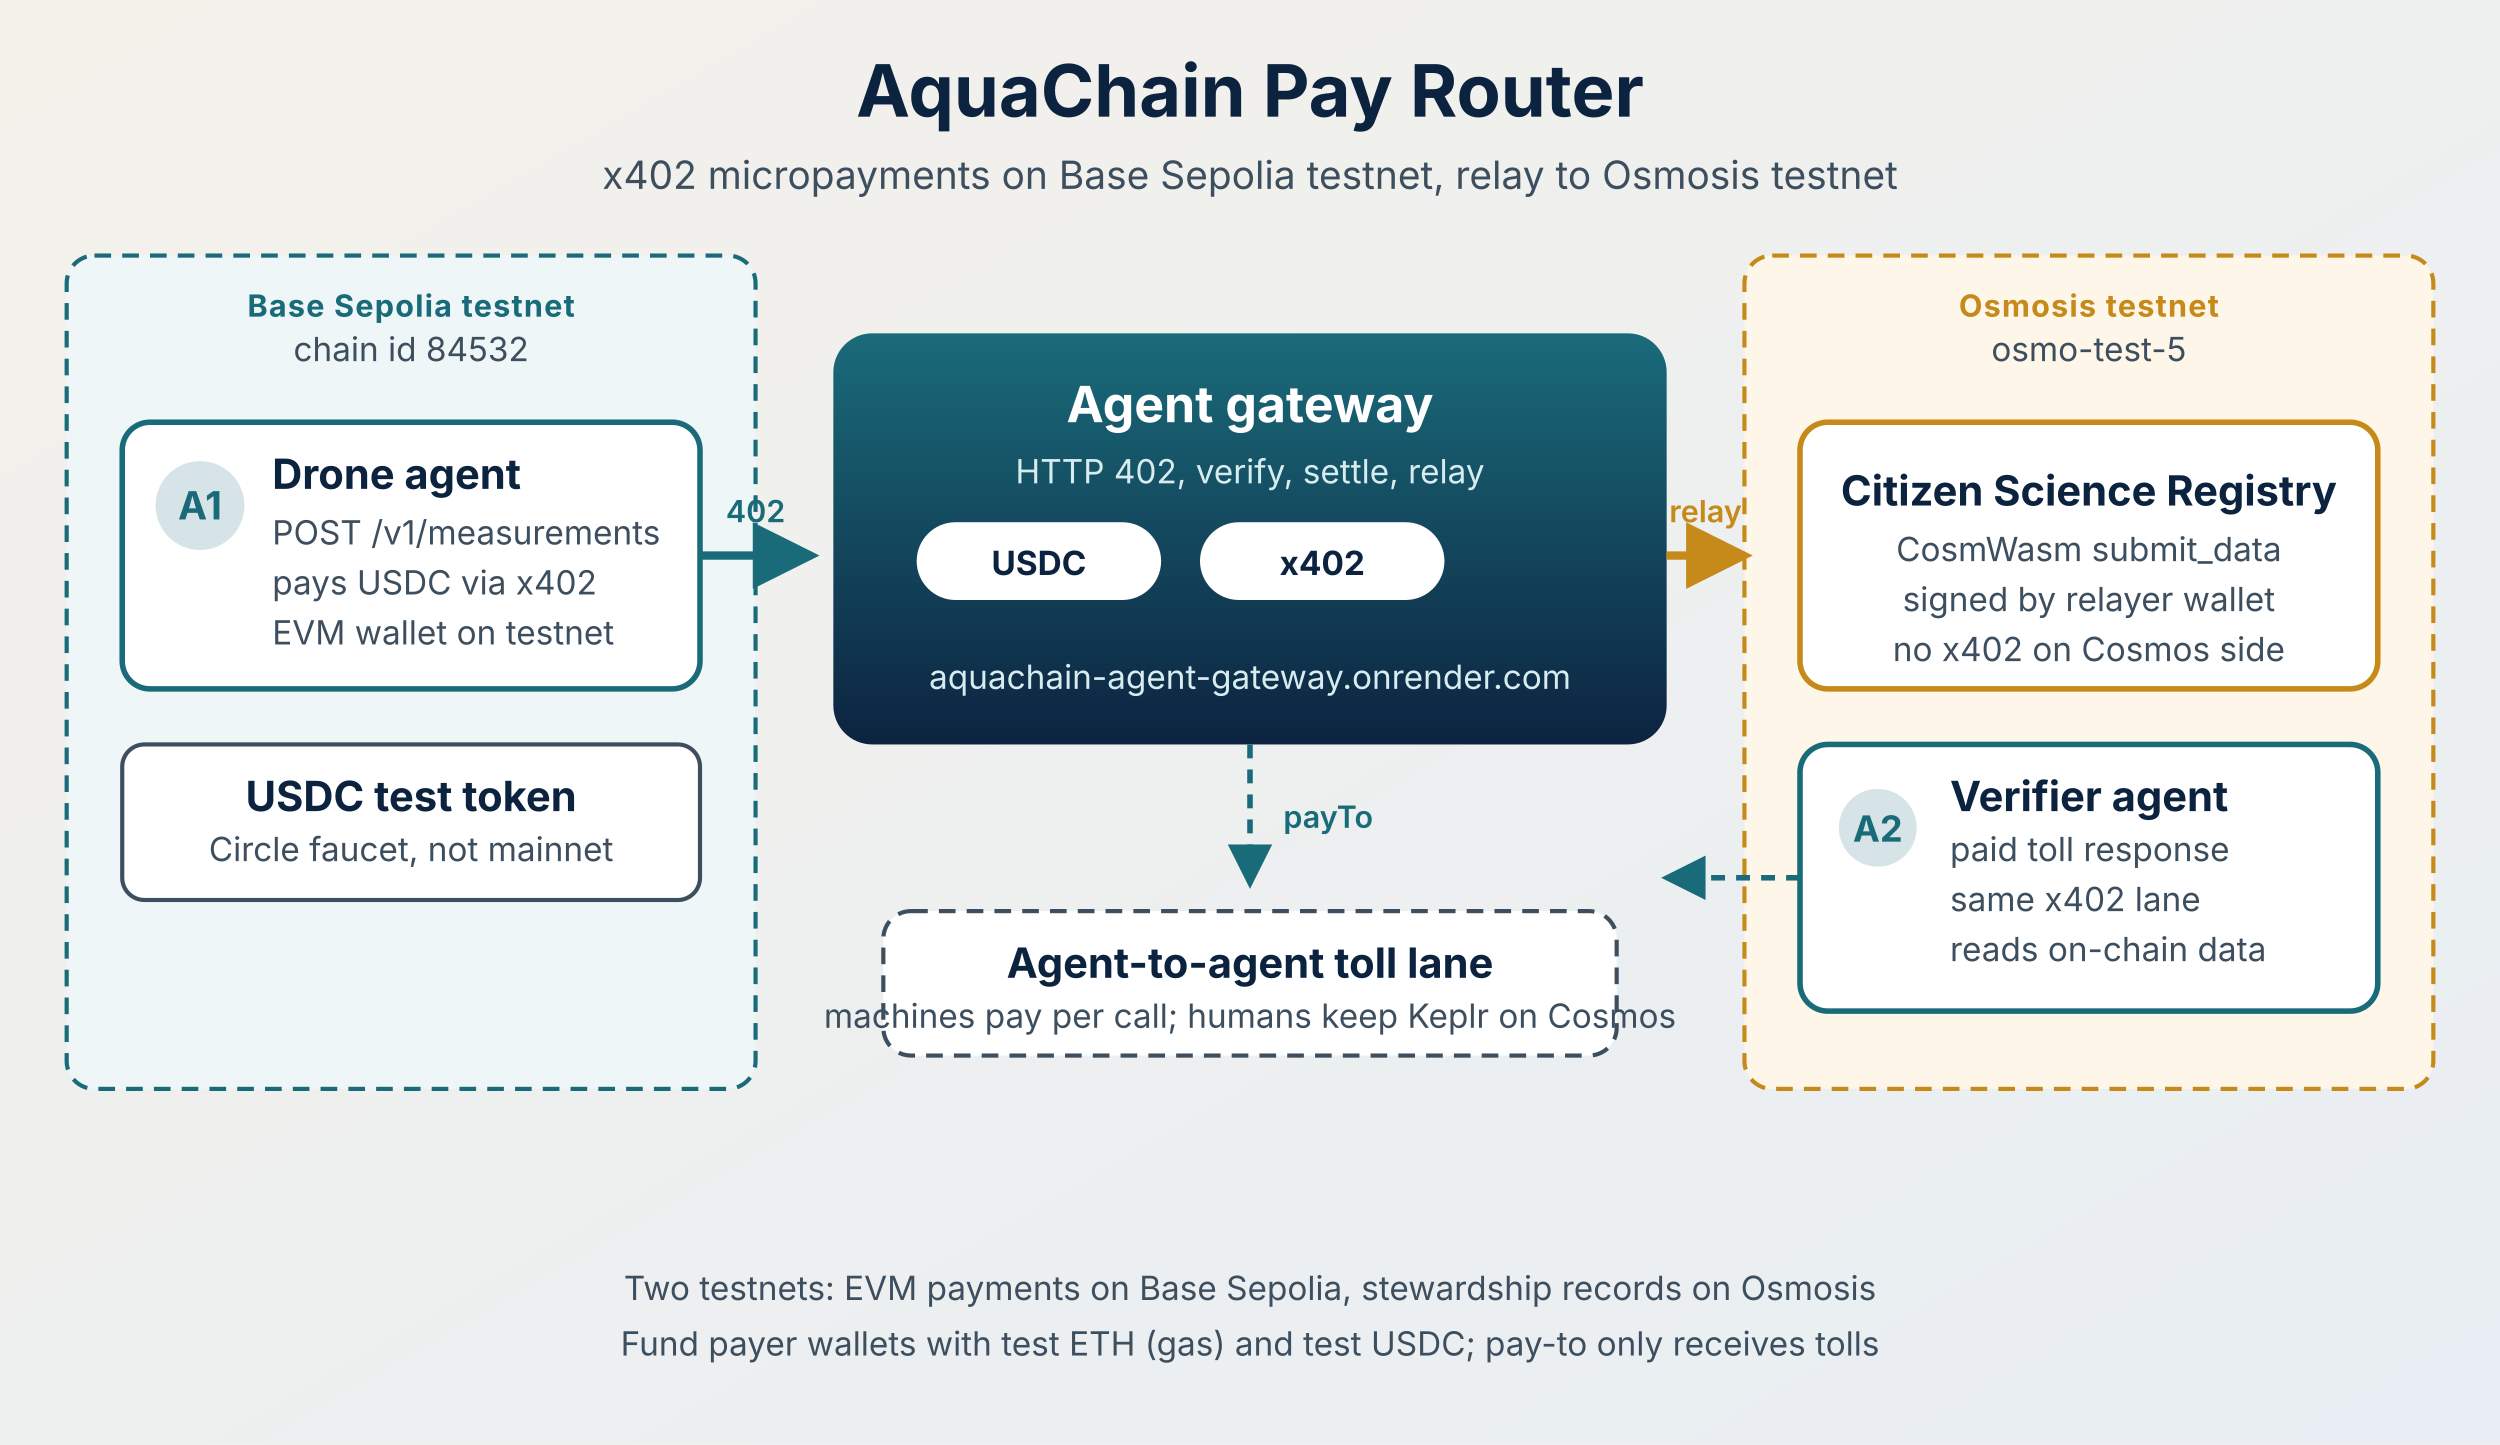
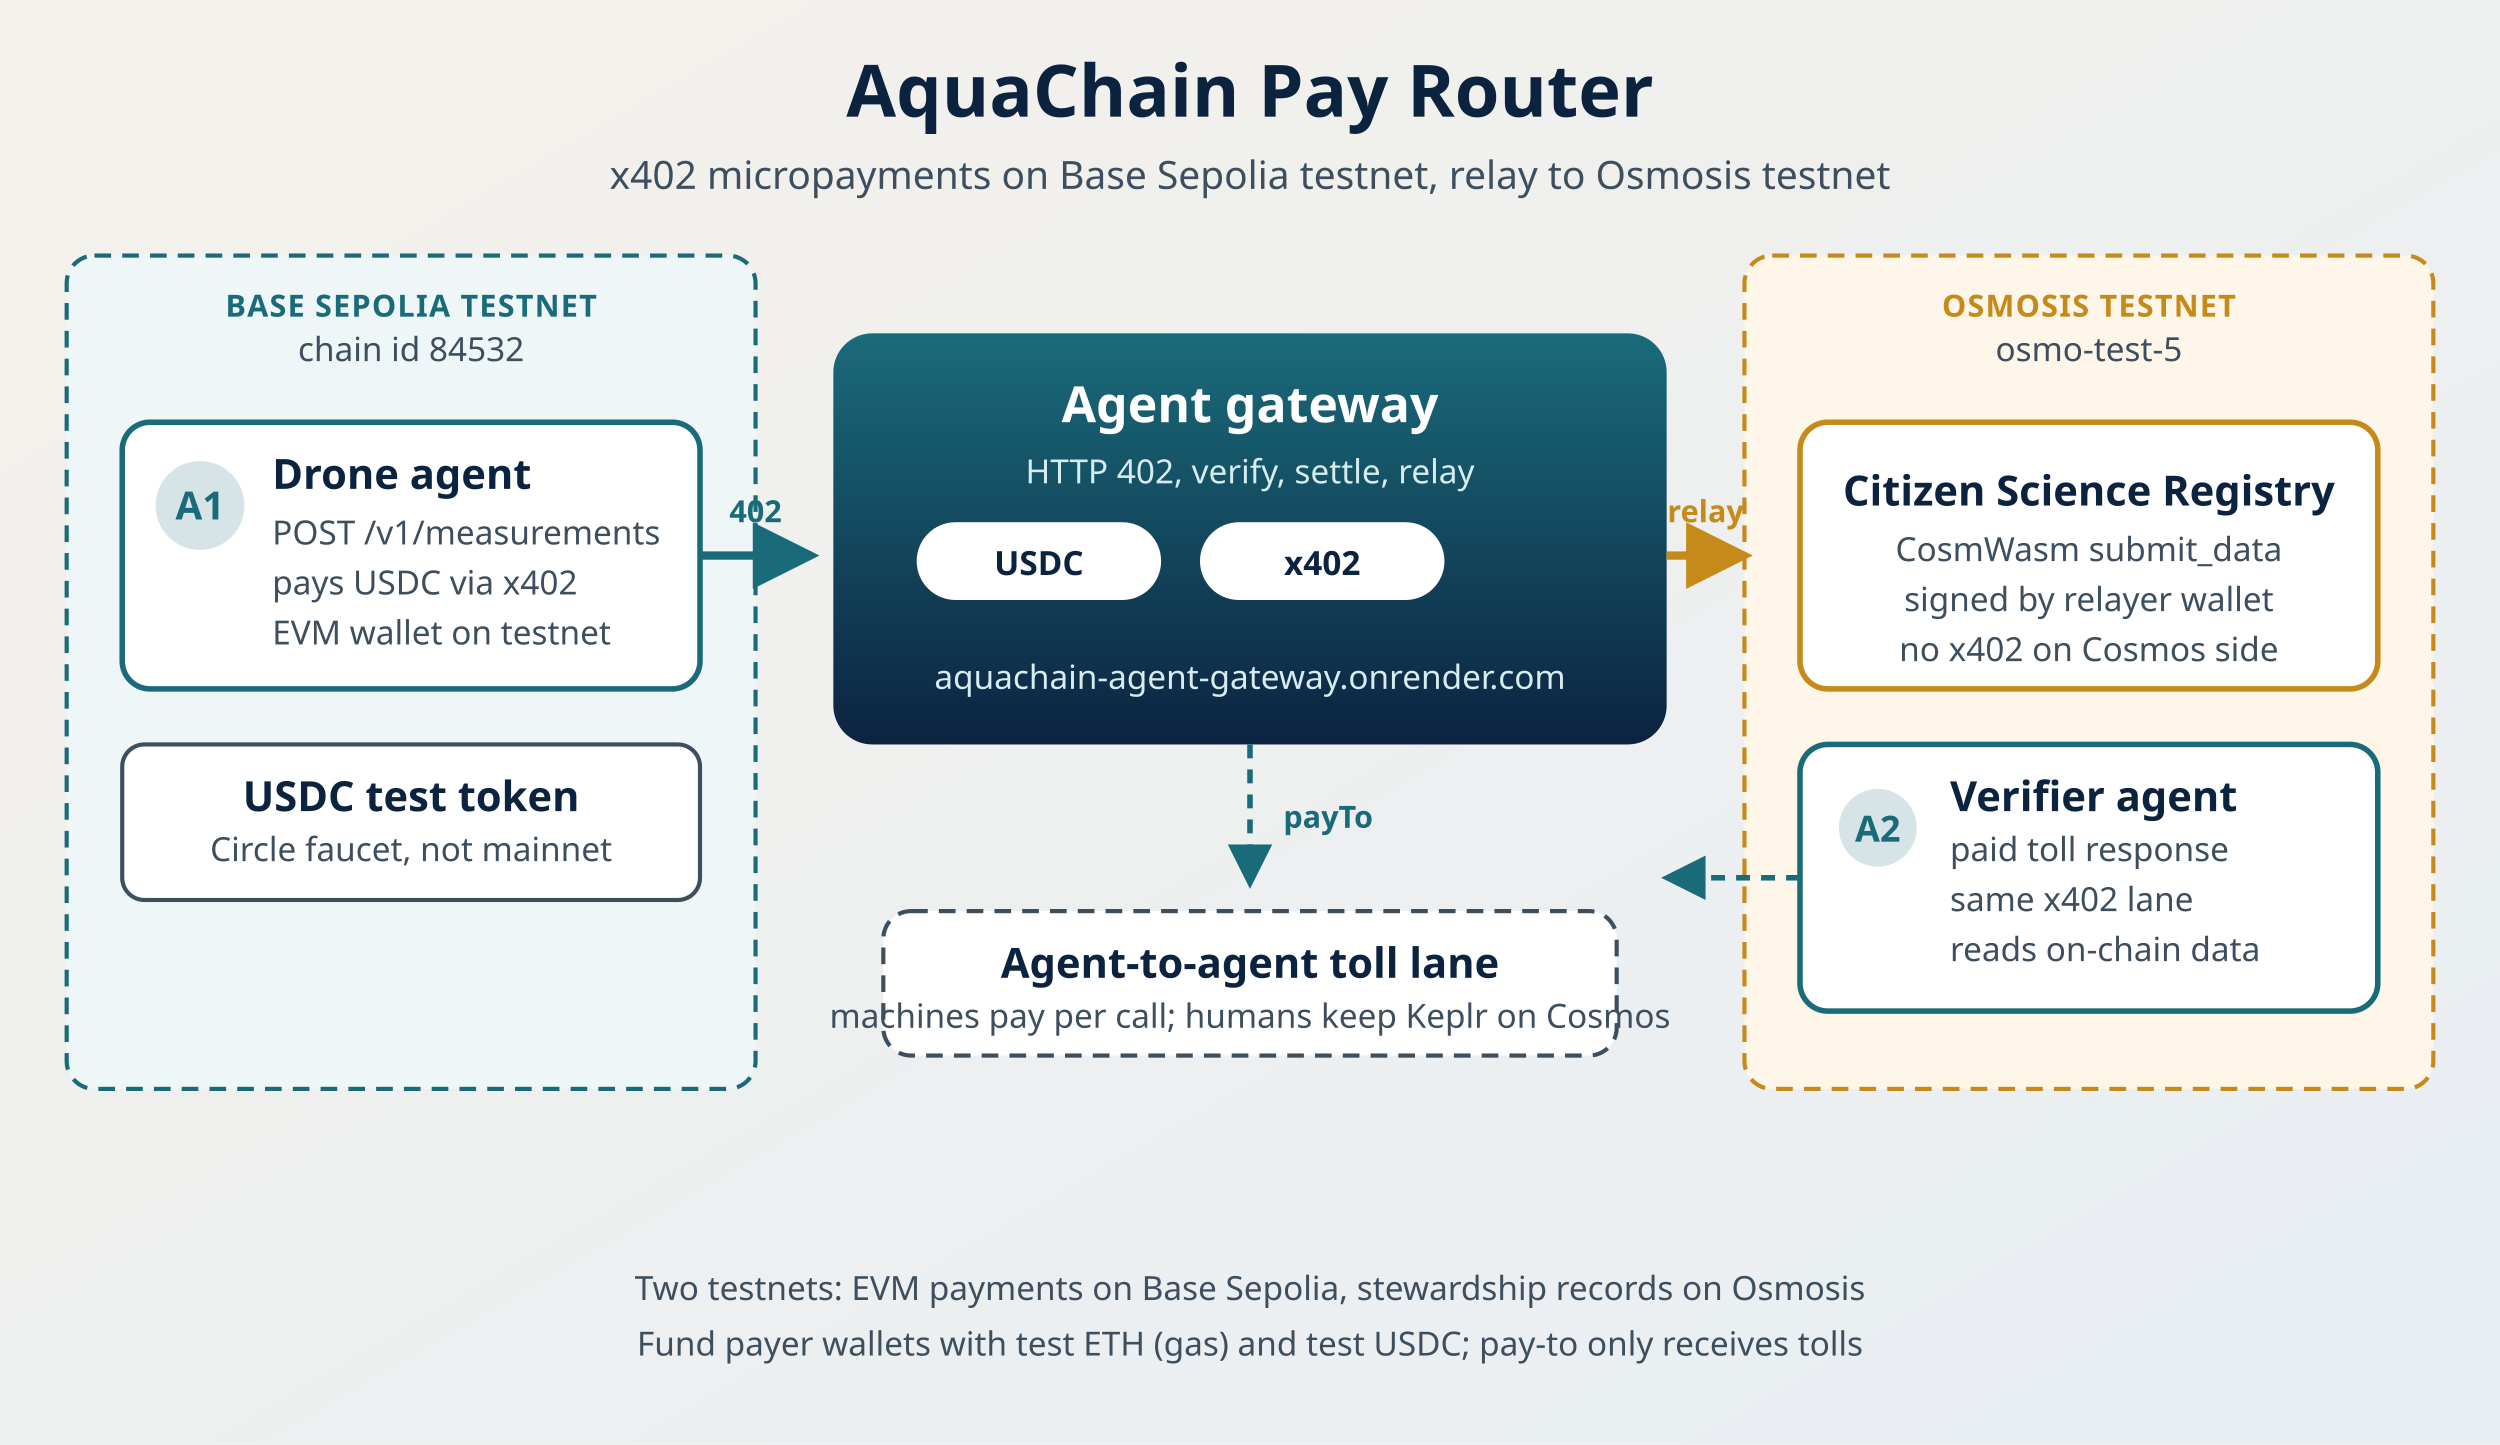
<svg xmlns="http://www.w3.org/2000/svg" viewBox="0 0 900 520" role="img" aria-labelledby="title desc">
  <defs>
    <linearGradient id="bg" x1="0%" y1="0%" x2="100%" y2="100%">
      <stop offset="0%" stop-color="#f4f1ea" />
      <stop offset="100%" stop-color="#e8eef4" />
    </linearGradient>
    <linearGradient id="teal" x1="0%" y1="0%" x2="0%" y2="100%">
      <stop offset="0%" stop-color="#1a6b7a" />
      <stop offset="100%" stop-color="#0c2340" />
    </linearGradient>
    <marker id="arrowTeal" markerWidth="8" markerHeight="8" refX="7" refY="4" orient="auto">
      <path d="M0,0 L8,4 L0,8 Z" fill="#1a6b7a" />
    </marker>
    <marker id="arrowAmber" markerWidth="8" markerHeight="8" refX="7" refY="4" orient="auto">
      <path d="M0,0 L8,4 L0,8 Z" fill="#c58a1a" />
    </marker>
-     <style>
-       text { font-family: system-ui, -apple-system, BlinkMacSystemFont, "Segoe UI", sans-serif; }
-       .title { font-size: 26px; font-weight: 700; fill: #0c2340; }
-       .subtitle { font-size: 14px; fill: #3d4f5f; }
-       .zone-label { font-size: 11px; font-weight: 700; letter-spacing: 0.04em; text-transform: uppercase; }
-       .box-title { font-size: 15px; font-weight: 700; fill: #0c2340; }
-       .box-body { font-size: 12px; fill: #3d4f5f; }
-       .box-body-light { font-size: 12px; fill: #d7ecef; }
-       .edge-label { font-size: 11px; font-weight: 600; }
-       .footer { font-size: 12px; fill: #3d4f5f; }
-     </style>
  </defs>
  <rect width="900" height="520" fill="url(#bg)" />
-   <text x="450" y="42" text-anchor="middle" class="title">AquaChain Pay Router</text>
-   <text x="450" y="68" text-anchor="middle" class="subtitle">x402 micropayments on Base Sepolia testnet, relay to Osmosis testnet</text>
+   <text x="450" y="42" text-anchor="middle" font-family="sans-serif" font-size="26" font-weight="700" fill="#0c2340">AquaChain Pay Router</text>
+   <text x="450" y="68" text-anchor="middle" font-family="sans-serif" font-size="14" fill="#3d4f5f">x402 micropayments on Base Sepolia testnet, relay to Osmosis testnet</text>
  <rect x="24" y="92" width="248" height="300" rx="10" fill="#eef6f8" stroke="#1a6b7a" stroke-width="1.5" stroke-dasharray="6 4" />
-   <text x="148" y="114" text-anchor="middle" class="zone-label" fill="#1a6b7a">Base Sepolia testnet</text>
-   <text x="148" y="130" text-anchor="middle" class="box-body">chain id 84532</text>
+   <text x="148" y="114" text-anchor="middle" font-family="sans-serif" font-size="11" font-weight="700" letter-spacing="0.04em" fill="#1a6b7a">BASE SEPOLIA TESTNET</text>
+   <text x="148" y="130" text-anchor="middle" font-family="sans-serif" font-size="12" fill="#3d4f5f">chain id 84532</text>
  <rect x="44" y="152" width="208" height="96" rx="10" fill="#ffffff" stroke="#1a6b7a" stroke-width="2" />
  <circle cx="72" cy="182" r="16" fill="#1a6b7a" opacity="0.18" />
-   <text x="72" y="187" text-anchor="middle" font-size="14" font-weight="700" fill="#1a6b7a">A1</text>
-   <text x="98" y="176" class="box-title">Drone agent</text>
-   <text x="98" y="196" class="box-body">POST /v1/measurements</text>
-   <text x="98" y="214" class="box-body">pays USDC via x402</text>
-   <text x="98" y="232" class="box-body">EVM wallet on testnet</text>
+   <text x="72" y="187" text-anchor="middle" font-family="sans-serif" font-size="14" font-weight="700" fill="#1a6b7a">A1</text>
+   <text x="98" y="176" font-family="sans-serif" font-size="15" font-weight="700" fill="#0c2340">Drone agent</text>
+   <text x="98" y="196" font-family="sans-serif" font-size="12" fill="#3d4f5f">POST /v1/measurements</text>
+   <text x="98" y="214" font-family="sans-serif" font-size="12" fill="#3d4f5f">pays USDC via x402</text>
+   <text x="98" y="232" font-family="sans-serif" font-size="12" fill="#3d4f5f">EVM wallet on testnet</text>
  <rect x="44" y="268" width="208" height="56" rx="8" fill="#ffffff" stroke="#3d4f5f" stroke-width="1.5" />
-   <text x="148" y="292" text-anchor="middle" class="box-title">USDC test token</text>
-   <text x="148" y="310" text-anchor="middle" class="box-body">Circle faucet, not mainnet</text>
+   <text x="148" y="292" text-anchor="middle" font-family="sans-serif" font-size="15" font-weight="700" fill="#0c2340">USDC test token</text>
+   <text x="148" y="310" text-anchor="middle" font-family="sans-serif" font-size="12" fill="#3d4f5f">Circle faucet, not mainnet</text>
  <rect x="300" y="120" width="300" height="148" rx="14" fill="url(#teal)" />
-   <text x="450" y="152" text-anchor="middle" font-size="18" font-weight="700" fill="#ffffff">Agent gateway</text>
-   <text x="450" y="174" text-anchor="middle" class="box-body-light">HTTP 402, verify, settle, relay</text>
+   <text x="450" y="152" text-anchor="middle" font-family="sans-serif" font-size="18" font-weight="700" fill="#ffffff">Agent gateway</text>
+   <text x="450" y="174" text-anchor="middle" font-family="sans-serif" font-size="12" fill="#d7ecef">HTTP 402, verify, settle, relay</text>
  <rect x="330" y="188" width="88" height="28" rx="14" fill="#ffffff" />
-   <text x="374" y="207" text-anchor="middle" font-size="12" font-weight="700" fill="#0c2340">USDC</text>
+   <text x="374" y="207" text-anchor="middle" font-family="sans-serif" font-size="12" font-weight="700" fill="#0c2340">USDC</text>
  <rect x="432" y="188" width="88" height="28" rx="14" fill="#ffffff" />
-   <text x="476" y="207" text-anchor="middle" font-size="12" font-weight="700" fill="#0c2340">x402</text>
-   <text x="450" y="248" text-anchor="middle" class="box-body-light">aquachain-agent-gateway.onrender.com</text>
+   <text x="476" y="207" text-anchor="middle" font-family="sans-serif" font-size="12" font-weight="700" fill="#0c2340">x402</text>
+   <text x="450" y="248" text-anchor="middle" font-family="sans-serif" font-size="12" fill="#d7ecef">aquachain-agent-gateway.onrender.com</text>
  <rect x="628" y="92" width="248" height="300" rx="10" fill="#fef6e8" stroke="#c58a1a" stroke-width="1.5" stroke-dasharray="6 4" />
-   <text x="752" y="114" text-anchor="middle" class="zone-label" fill="#c58a1a">Osmosis testnet</text>
-   <text x="752" y="130" text-anchor="middle" class="box-body">osmo-test-5</text>
+   <text x="752" y="114" text-anchor="middle" font-family="sans-serif" font-size="11" font-weight="700" letter-spacing="0.04em" fill="#c58a1a">OSMOSIS TESTNET</text>
+   <text x="752" y="130" text-anchor="middle" font-family="sans-serif" font-size="12" fill="#3d4f5f">osmo-test-5</text>
  <rect x="648" y="152" width="208" height="96" rx="10" fill="#ffffff" stroke="#c58a1a" stroke-width="2" />
-   <text x="752" y="182" text-anchor="middle" class="box-title">Citizen Science Registry</text>
-   <text x="752" y="202" text-anchor="middle" class="box-body">CosmWasm submit_data</text>
-   <text x="752" y="220" text-anchor="middle" class="box-body">signed by relayer wallet</text>
-   <text x="752" y="238" text-anchor="middle" class="box-body">no x402 on Cosmos side</text>
+   <text x="752" y="182" text-anchor="middle" font-family="sans-serif" font-size="15" font-weight="700" fill="#0c2340">Citizen Science Registry</text>
+   <text x="752" y="202" text-anchor="middle" font-family="sans-serif" font-size="12" fill="#3d4f5f">CosmWasm submit_data</text>
+   <text x="752" y="220" text-anchor="middle" font-family="sans-serif" font-size="12" fill="#3d4f5f">signed by relayer wallet</text>
+   <text x="752" y="238" text-anchor="middle" font-family="sans-serif" font-size="12" fill="#3d4f5f">no x402 on Cosmos side</text>
  <rect x="648" y="268" width="208" height="96" rx="10" fill="#ffffff" stroke="#1a6b7a" stroke-width="2" />
  <circle cx="676" cy="298" r="14" fill="#1a6b7a" opacity="0.18" />
-   <text x="676" y="303" text-anchor="middle" font-size="13" font-weight="700" fill="#1a6b7a">A2</text>
-   <text x="702" y="292" class="box-title">Verifier agent</text>
-   <text x="702" y="310" class="box-body">paid toll response</text>
-   <text x="702" y="328" class="box-body">same x402 lane</text>
-   <text x="702" y="346" class="box-body">reads on-chain data</text>
+   <text x="676" y="303" text-anchor="middle" font-family="sans-serif" font-size="13" font-weight="700" fill="#1a6b7a">A2</text>
+   <text x="702" y="292" font-family="sans-serif" font-size="15" font-weight="700" fill="#0c2340">Verifier agent</text>
+   <text x="702" y="310" font-family="sans-serif" font-size="12" fill="#3d4f5f">paid toll response</text>
+   <text x="702" y="328" font-family="sans-serif" font-size="12" fill="#3d4f5f">same x402 lane</text>
+   <text x="702" y="346" font-family="sans-serif" font-size="12" fill="#3d4f5f">reads on-chain data</text>
  <path d="M252 200 H292" stroke="#1a6b7a" stroke-width="3" marker-end="url(#arrowTeal)" />
-   <text x="272" y="188" text-anchor="middle" class="edge-label" fill="#1a6b7a">402</text>
+   <text x="272" y="188" text-anchor="middle" font-family="sans-serif" font-size="11" font-weight="600" fill="#1a6b7a">402</text>
  <path d="M600 200 H628" stroke="#c58a1a" stroke-width="3" marker-end="url(#arrowAmber)" />
-   <text x="614" y="188" text-anchor="middle" class="edge-label" fill="#c58a1a">relay</text>
+   <text x="614" y="188" text-anchor="middle" font-family="sans-serif" font-size="11" font-weight="600" fill="#c58a1a">relay</text>
  <path d="M450 268 V318" stroke="#1a6b7a" stroke-width="2" stroke-dasharray="5 4" marker-end="url(#arrowTeal)" />
-   <text x="462" y="298" class="edge-label" fill="#1a6b7a">payTo</text>
+   <text x="462" y="298" font-family="sans-serif" font-size="11" font-weight="600" fill="#1a6b7a">payTo</text>
  <rect x="318" y="328" width="264" height="52" rx="10" fill="#ffffff" stroke="#3d4f5f" stroke-width="1.5" stroke-dasharray="6 4" />
-   <text x="450" y="352" text-anchor="middle" class="box-title">Agent-to-agent toll lane</text>
-   <text x="450" y="370" text-anchor="middle" class="box-body">machines pay per call; humans keep Keplr on Cosmos</text>
+   <text x="450" y="352" text-anchor="middle" font-family="sans-serif" font-size="15" font-weight="700" fill="#0c2340">Agent-to-agent toll lane</text>
+   <text x="450" y="370" text-anchor="middle" font-family="sans-serif" font-size="12" fill="#3d4f5f">machines pay per call; humans keep Keplr on Cosmos</text>
  <path d="M648 316 H600" stroke="#1a6b7a" stroke-width="2" stroke-dasharray="5 4" marker-end="url(#arrowTeal)" />
-   <text x="450" y="468" text-anchor="middle" class="footer">Two testnets: EVM payments on Base Sepolia, stewardship records on Osmosis</text>
-   <text x="450" y="488" text-anchor="middle" class="footer">Fund payer wallets with test ETH (gas) and test USDC; pay-to only receives tolls</text>
+   <text x="450" y="468" text-anchor="middle" font-family="sans-serif" font-size="12" fill="#3d4f5f">Two testnets: EVM payments on Base Sepolia, stewardship records on Osmosis</text>
+   <text x="450" y="488" text-anchor="middle" font-family="sans-serif" font-size="12" fill="#3d4f5f">Fund payer wallets with test ETH (gas) and test USDC; pay-to only receives tolls</text>
</svg>
